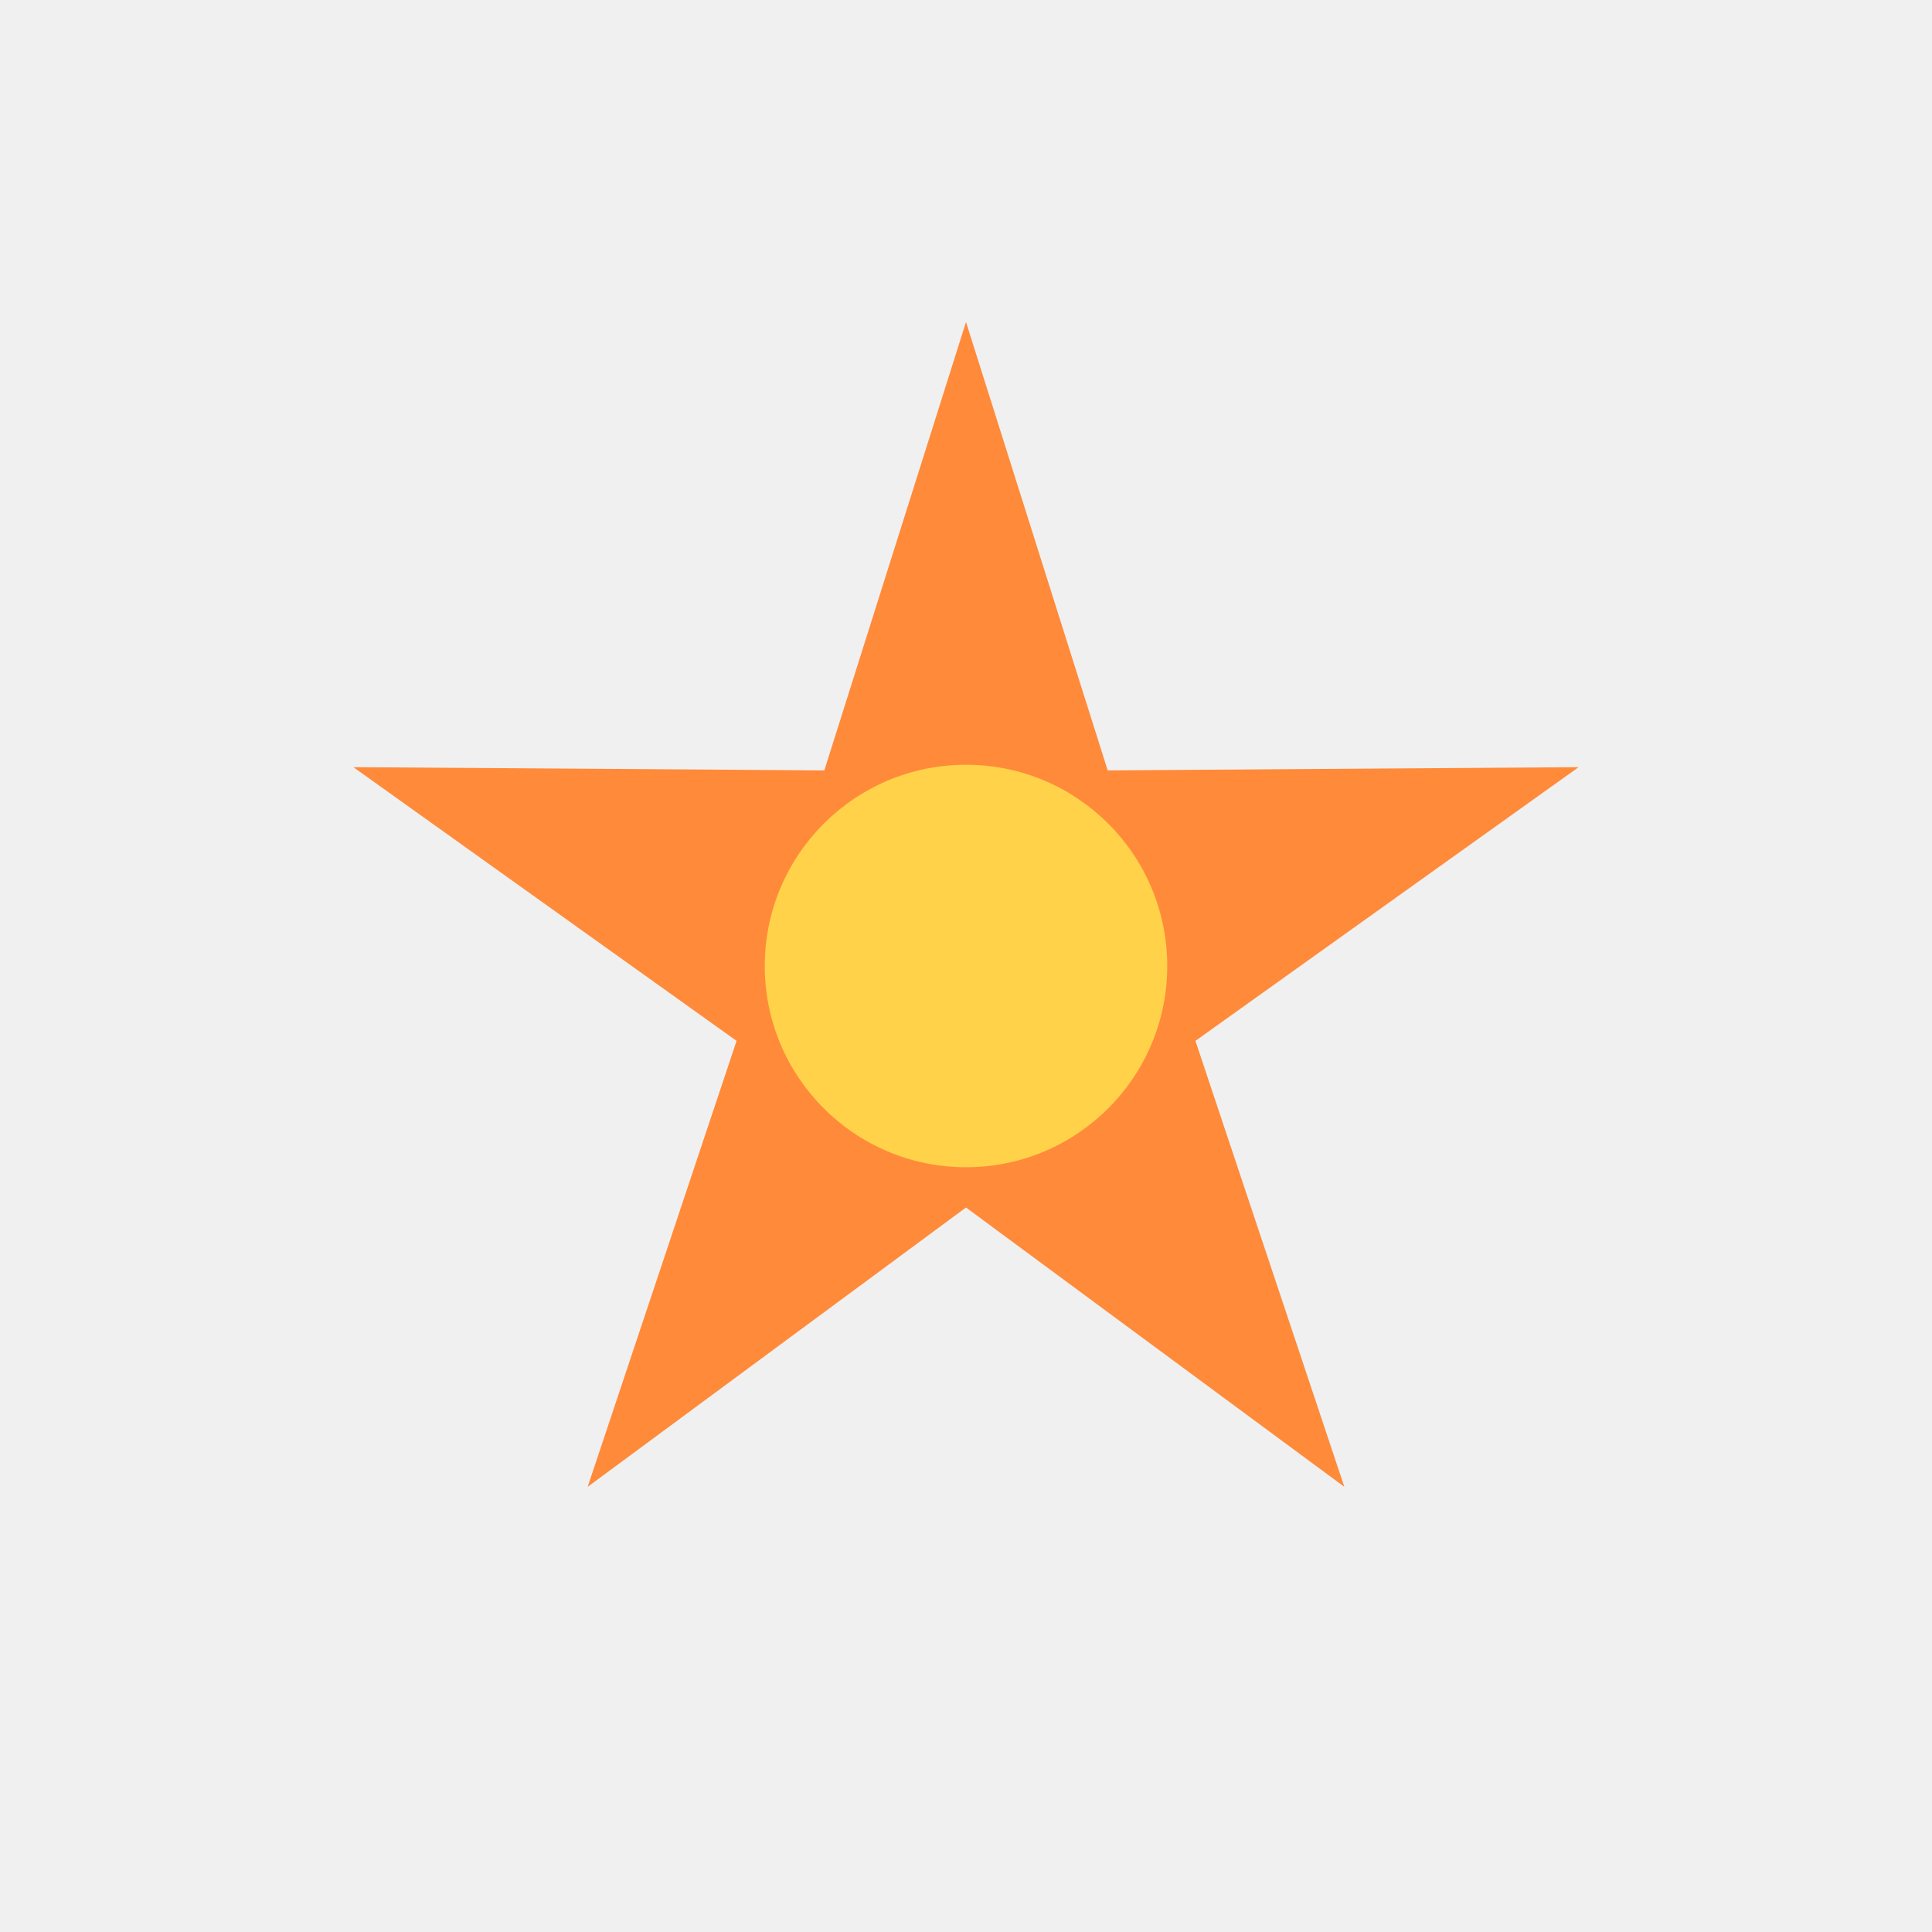
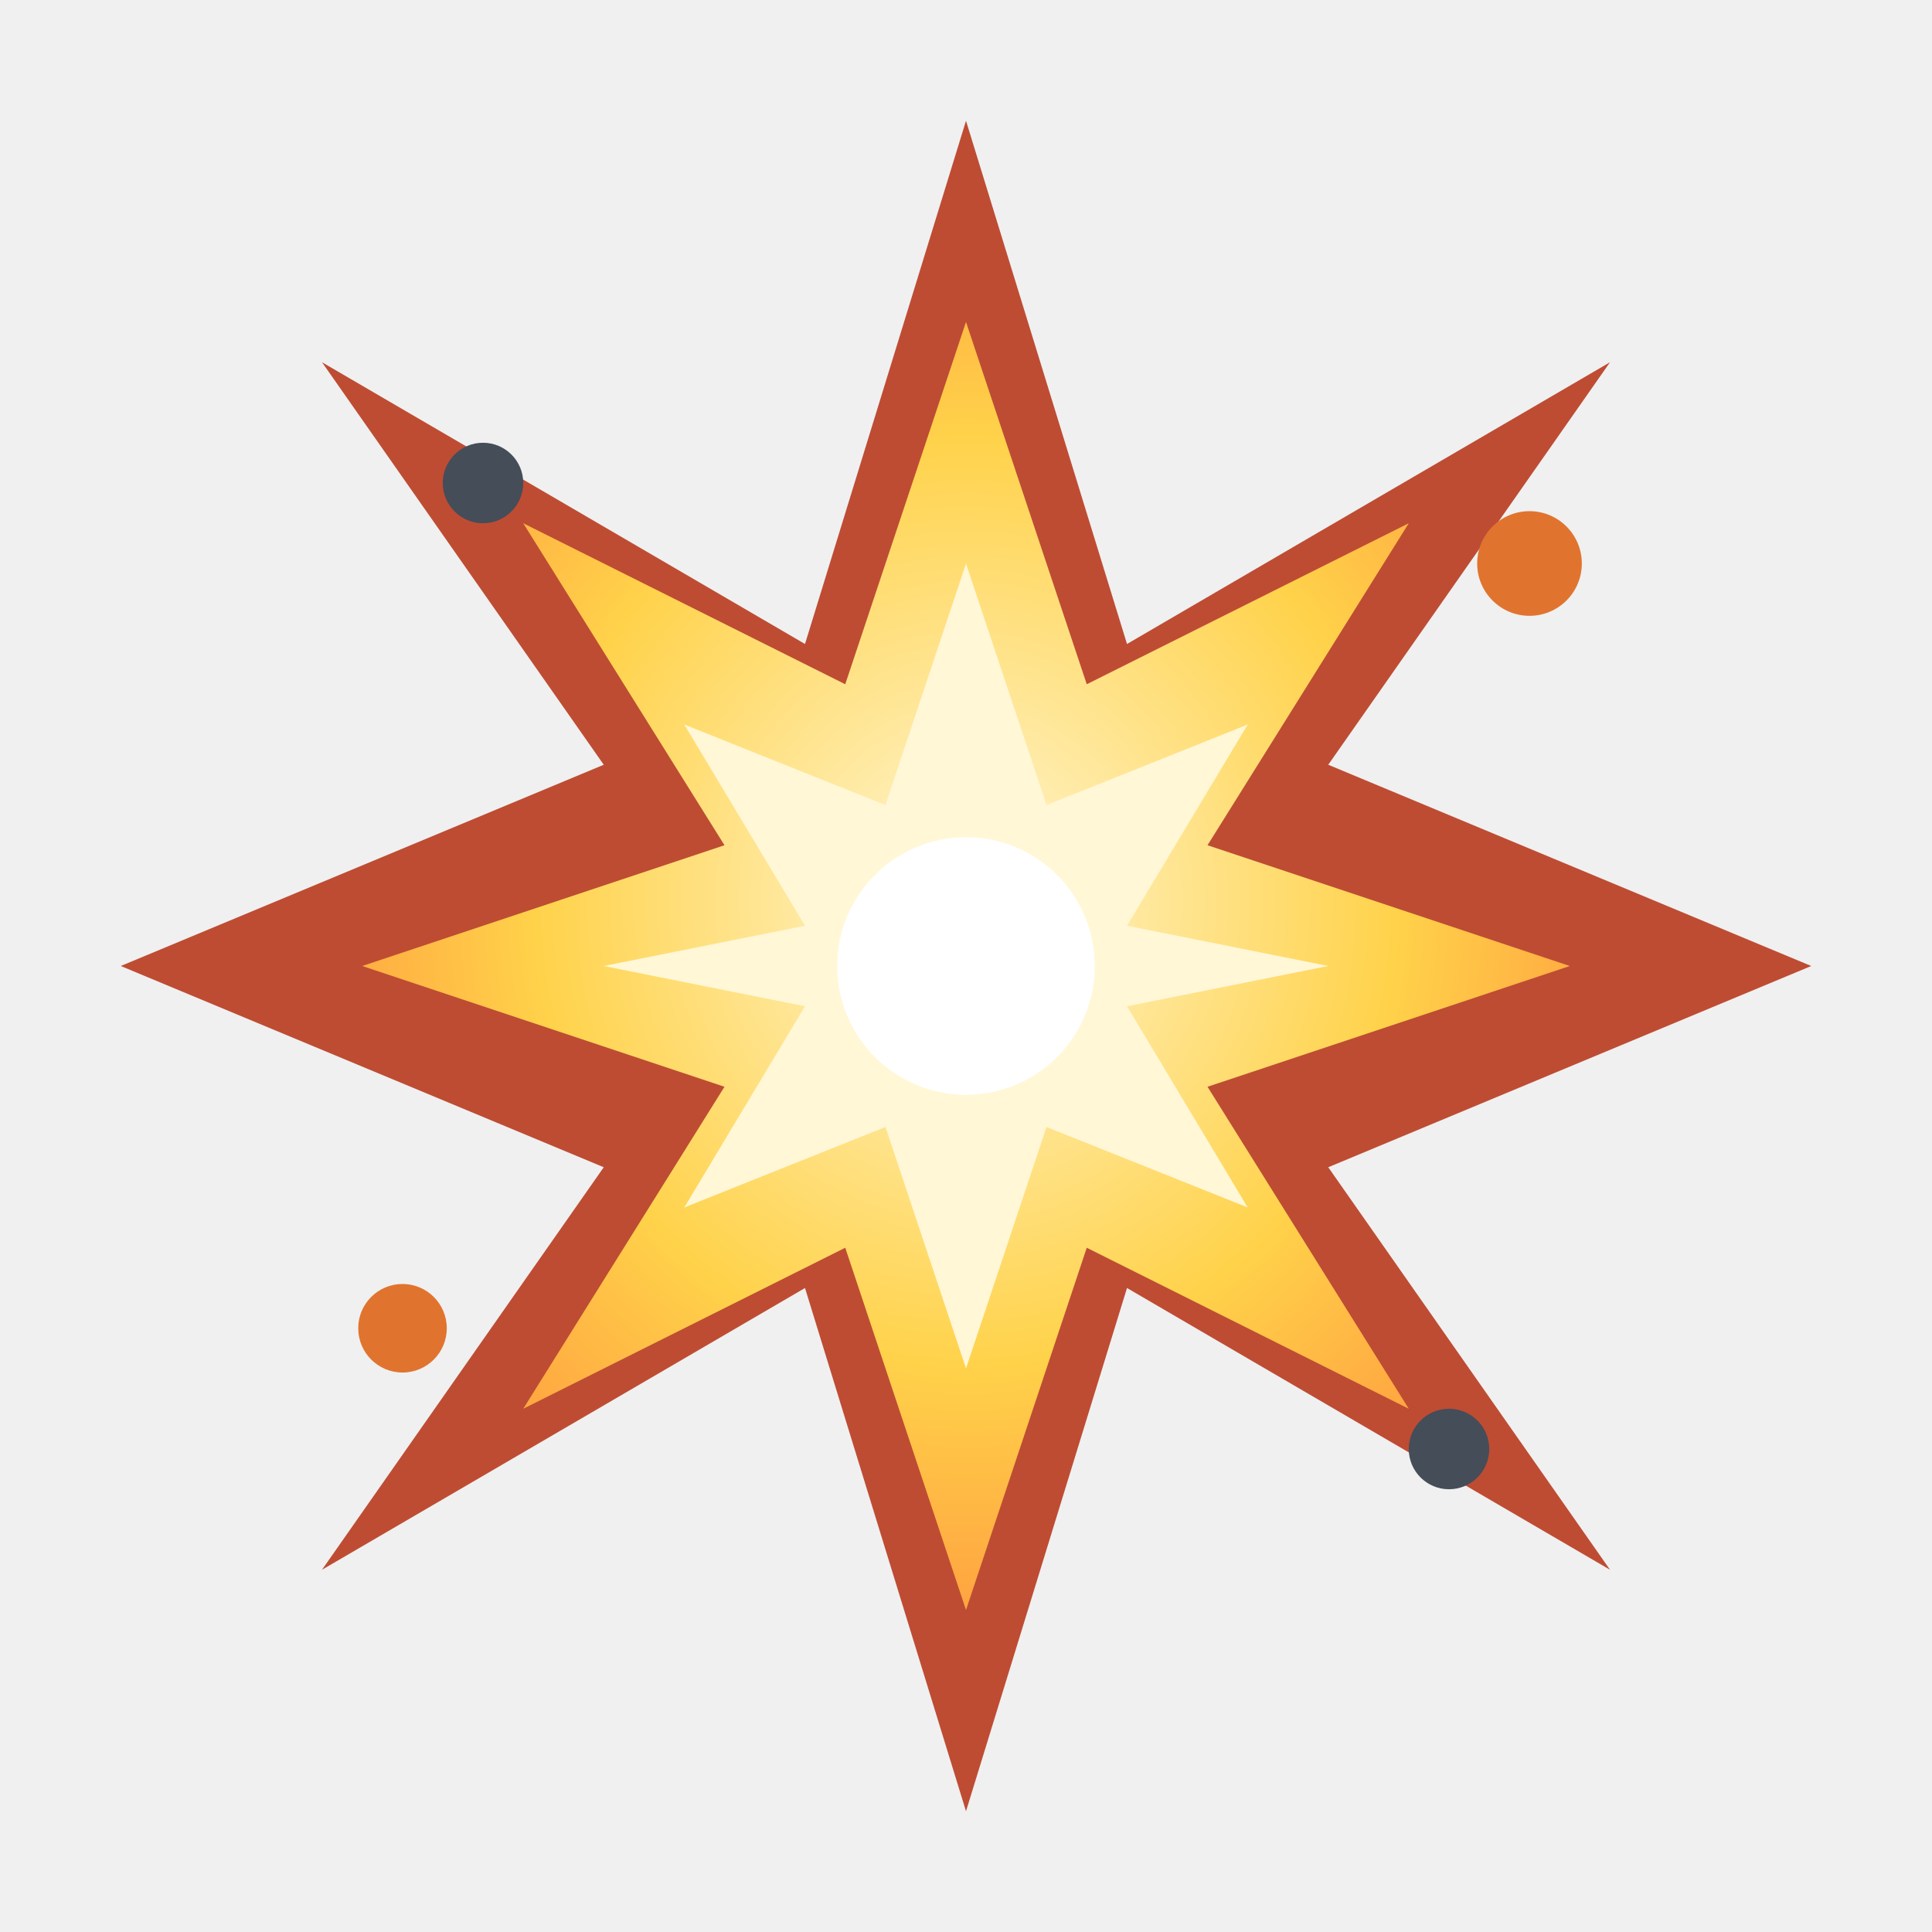
- <svg xmlns="http://www.w3.org/2000/svg" viewBox="0 0 24 24" class="effect explosion-small">
-   <polygon class="burst" fill="#ff8a3a" points="12,4 13.76,9.57 19.61,9.53 14.85,12.93 16.70,18.47 12,15 7.30,18.47 9.15,12.93 4.39,9.53 10.24,9.57" />
-   <circle class="core" cx="12" cy="12" r="2.5" fill="#ffd24a" />
+ <svg xmlns="http://www.w3.org/2000/svg" viewBox="0 0 48 48" class="effect explosion-small" data-anchor="24 24">
+   <defs>
+     <radialGradient id="xs-core" cx="50%" cy="45%" r="65%">
+       <stop offset="0%" stop-color="#fff7d6" />
+       <stop offset="55%" stop-color="#ffd24a" />
+       <stop offset="100%" stop-color="#ff8a3a" />
+     </radialGradient>
+   </defs>
+   <polygon fill="#b83a1e" opacity="0.9" points="24,3 28,16 40,9 33,19 45,24 33,29 40,39 28,32 24,45 20,32 8,39 15,29 3,24 15,19 8,9 20,16" />
+   <polygon fill="url(#xs-core)" points="24,8 27,17 35,13 30,21 39,24 30,27 35,35 27,31 24,40 21,31 13,35 18,27 9,24 18,21 13,13 21,17" />
+   <polygon fill="#fff7d6" points="24,14 26,20 31,18 28,23 33,24 28,25 31,30 26,28 24,34 22,28 17,30 20,25 15,24 20,23 17,18 22,20" />
+   <circle cx="24" cy="24" r="3.2" fill="#ffffff" />
+   <circle cx="38" cy="14" r="1.3" fill="#e0742f" />
+   <circle cx="10" cy="33" r="1.1" fill="#e0742f" />
+   <circle cx="36" cy="36" r="1" fill="#454d58" />
+   <circle cx="12" cy="12" r="1" fill="#454d58" />
</svg>
